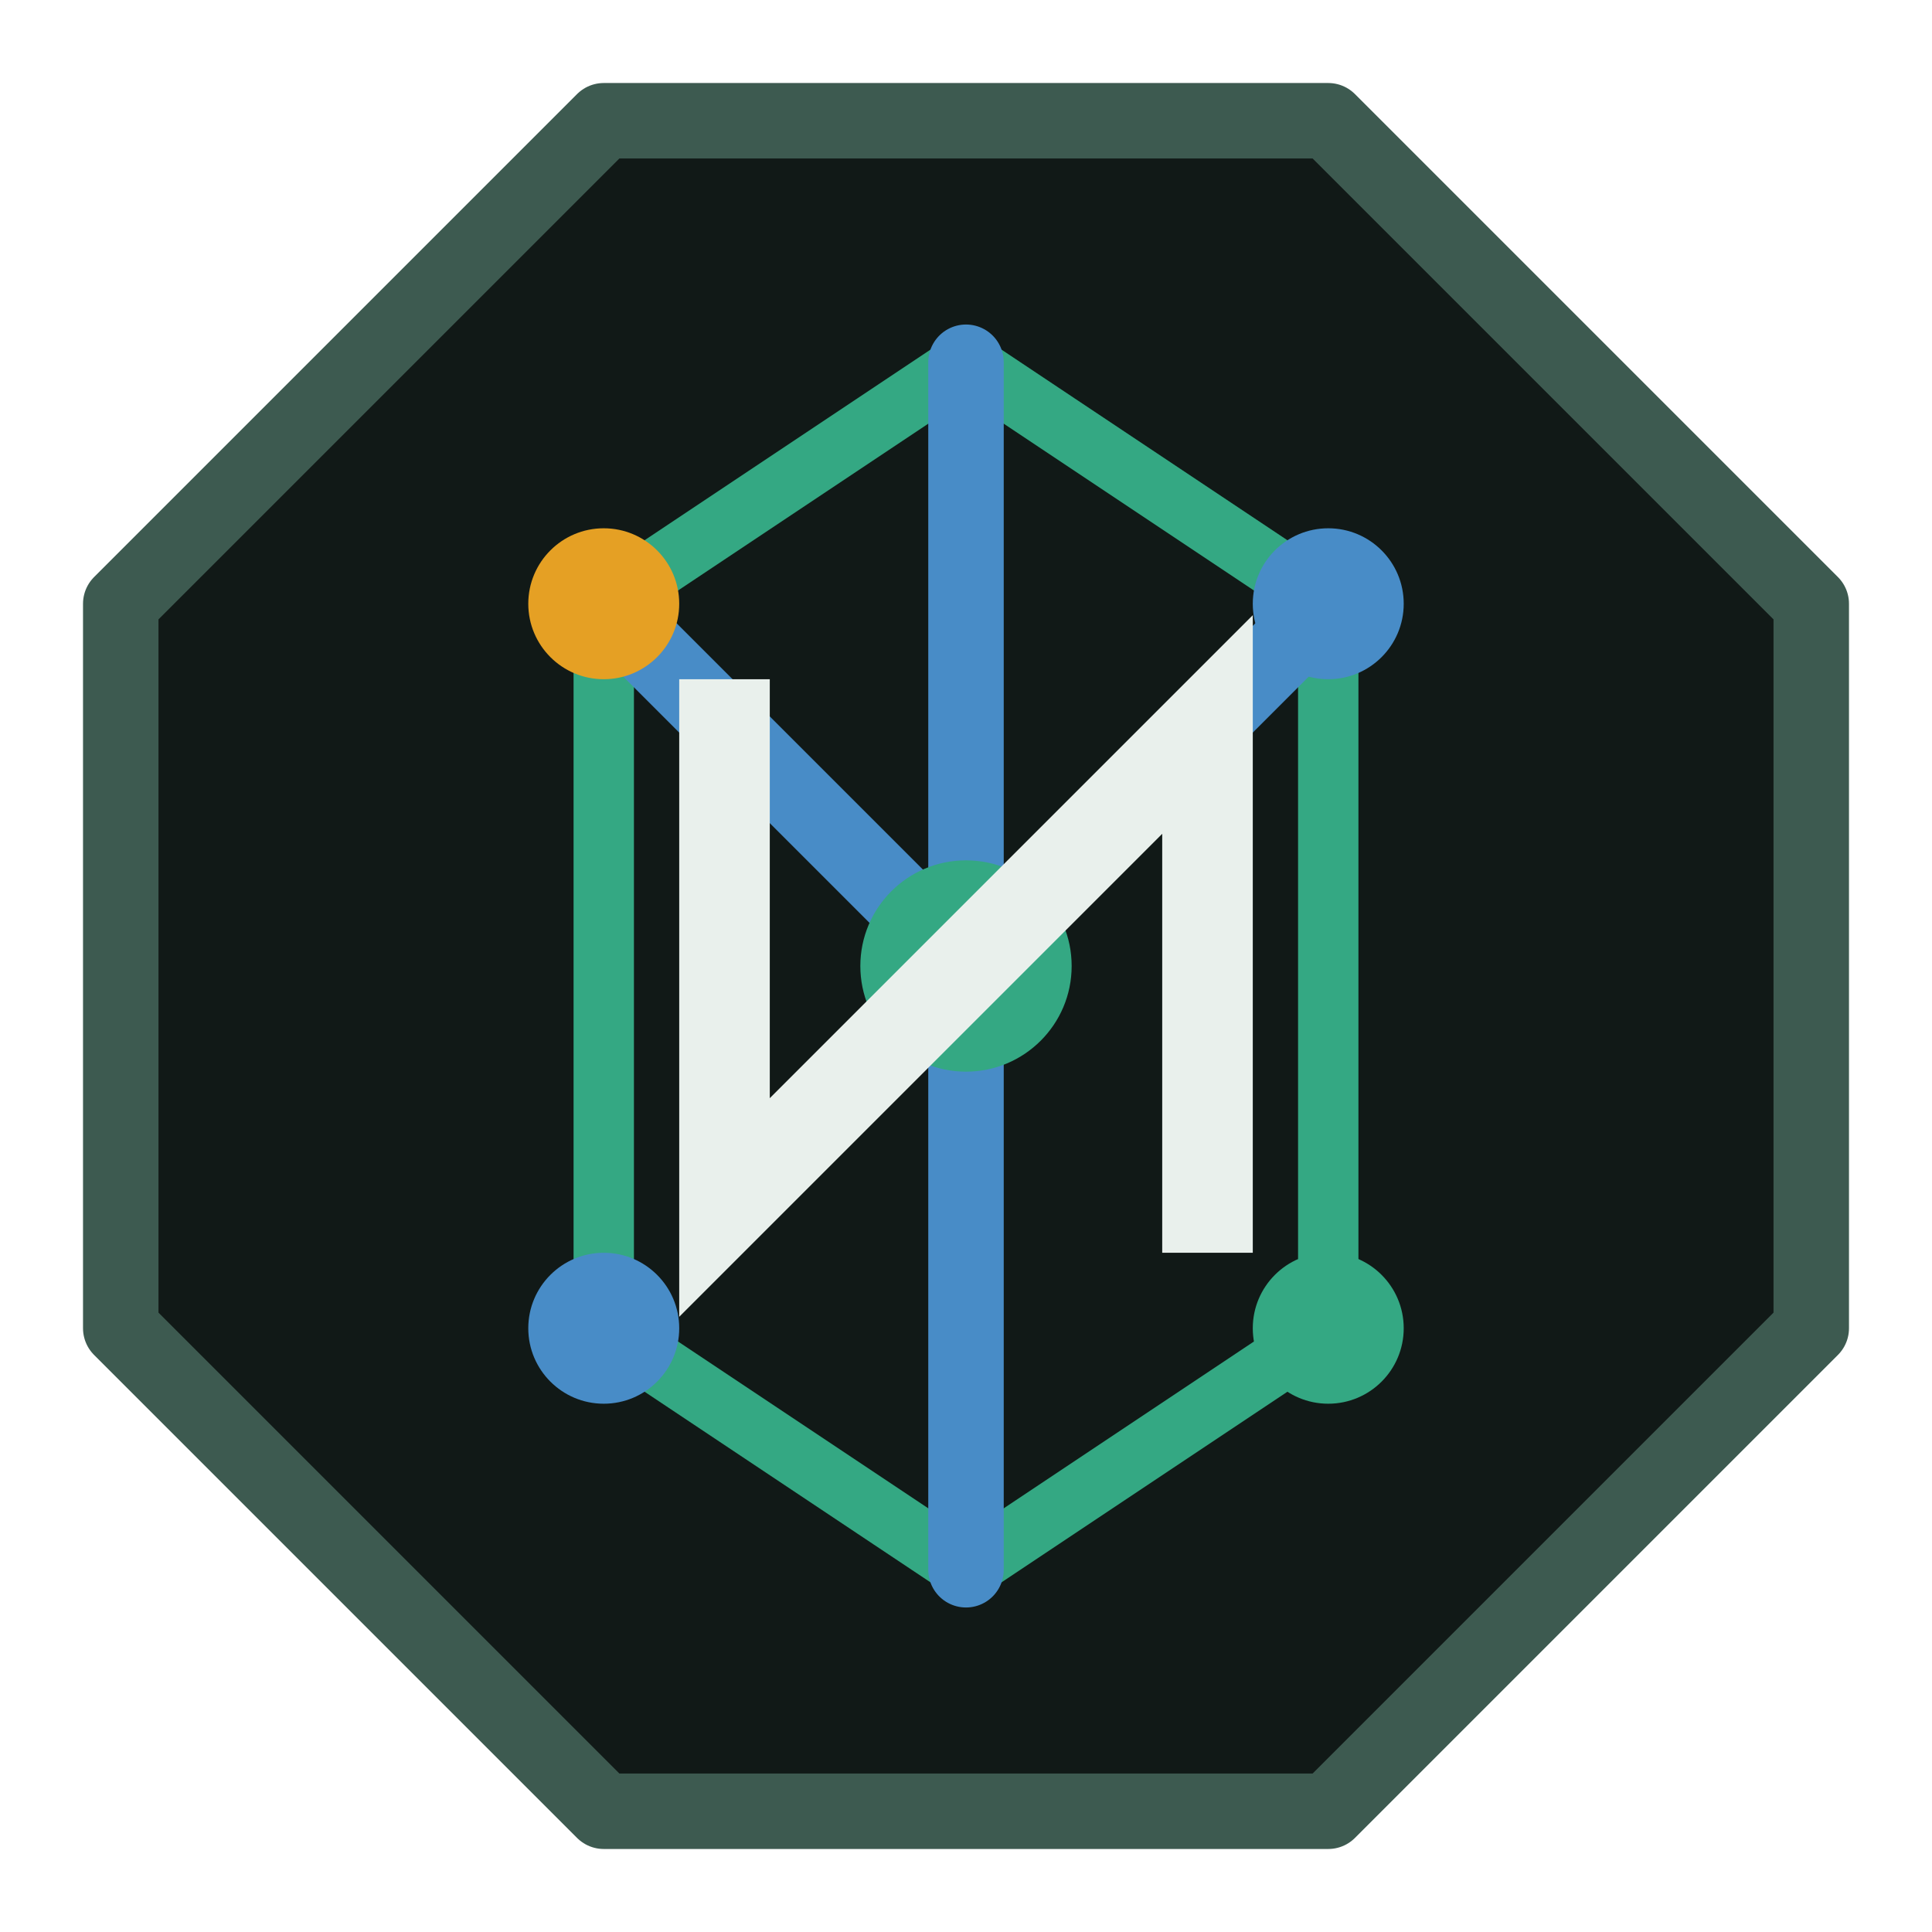
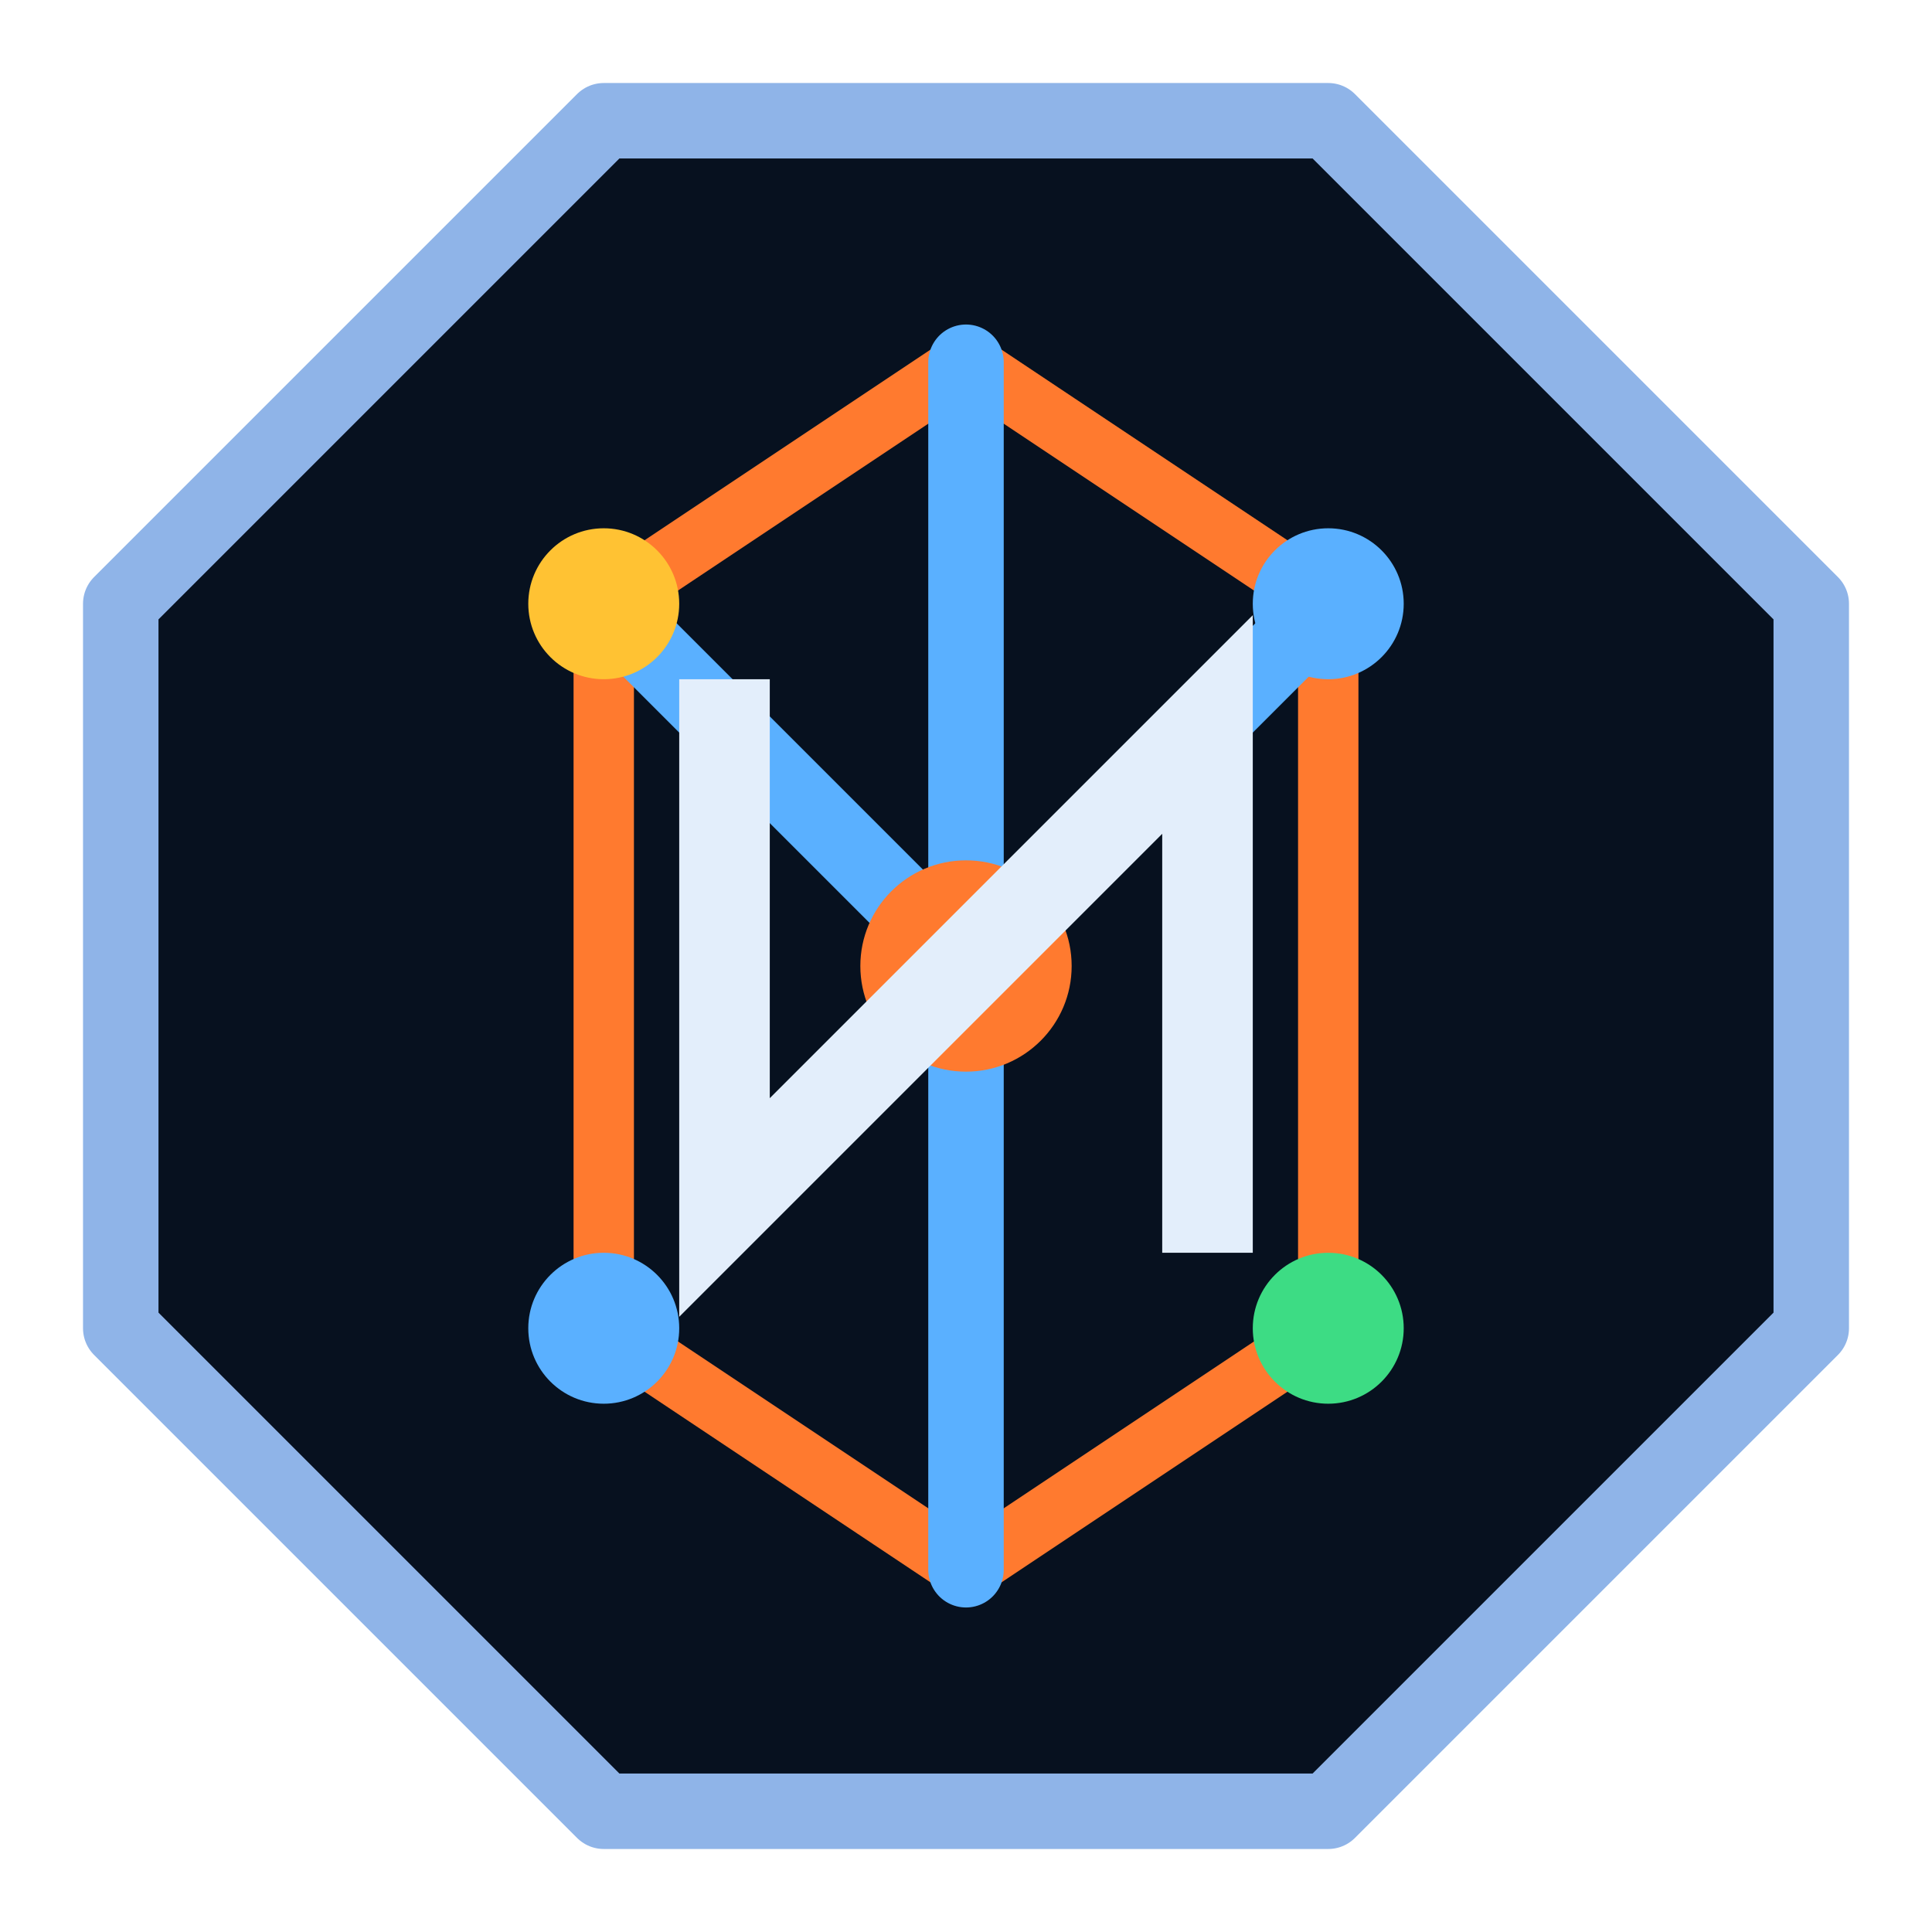
<svg xmlns="http://www.w3.org/2000/svg" viewBox="0 0 64 64" fill="none">
-   <polygon points="20,4 44,4 60,20 60,44 44,60 20,60 4,44 4,20" fill="#111917" stroke="#3D5A50" stroke-width="2.5" stroke-linejoin="round" />
-   <path d="M20 20 L32 12 L44 20 L44 44 L32 52 L20 44 Z" stroke="#34A883" stroke-width="2" stroke-linejoin="round" fill="none" />
-   <path d="M32 12 L32 32 M44 20 L32 32 M20 20 L32 32 M32 32 L32 52" stroke="#488CC7" stroke-width="2.5" stroke-linecap="round" />
-   <circle cx="32" cy="32" r="3.5" fill="#34A883" />
-   <circle cx="20" cy="20" r="2.5" fill="#E5A024" />
-   <circle cx="44" cy="20" r="2.5" fill="#488CC7" />
-   <circle cx="44" cy="44" r="2.5" fill="#34A883" />
-   <circle cx="20" cy="44" r="2.5" fill="#488CC7" />
-   <path d="M24 24 L24 40 L40 24 L40 40" stroke="#E9F0EC" stroke-width="3" stroke-linecap="square" stroke-linejoin="miter" />
+   <polygon points="20,4 44,4 60,20 60,44 44,60 20,60 4,44 4,20" fill="#07111F" stroke="#8FB4E8" stroke-width="2.5" stroke-linejoin="round" />
+   <path d="M20 20 L32 12 L44 20 L44 44 L32 52 L20 44 Z" stroke="#FF7A2F" stroke-width="2" stroke-linejoin="round" fill="none" />
+   <path d="M32 12 L32 32 M44 20 L32 32 M20 20 L32 32 M32 32 L32 52" stroke="#5AB0FF" stroke-width="2.5" stroke-linecap="round" />
+   <circle cx="32" cy="32" r="3.5" fill="#FF7A2F" />
+   <circle cx="20" cy="20" r="2.5" fill="#FFC233" />
+   <circle cx="44" cy="20" r="2.5" fill="#5AB0FF" />
+   <circle cx="44" cy="44" r="2.5" fill="#3DDC84" />
+   <circle cx="20" cy="44" r="2.5" fill="#5AB0FF" />
+   <path d="M24 24 L24 40 L40 24 L40 40" stroke="#E3EEFB" stroke-width="3" stroke-linecap="square" stroke-linejoin="miter" />
</svg>
